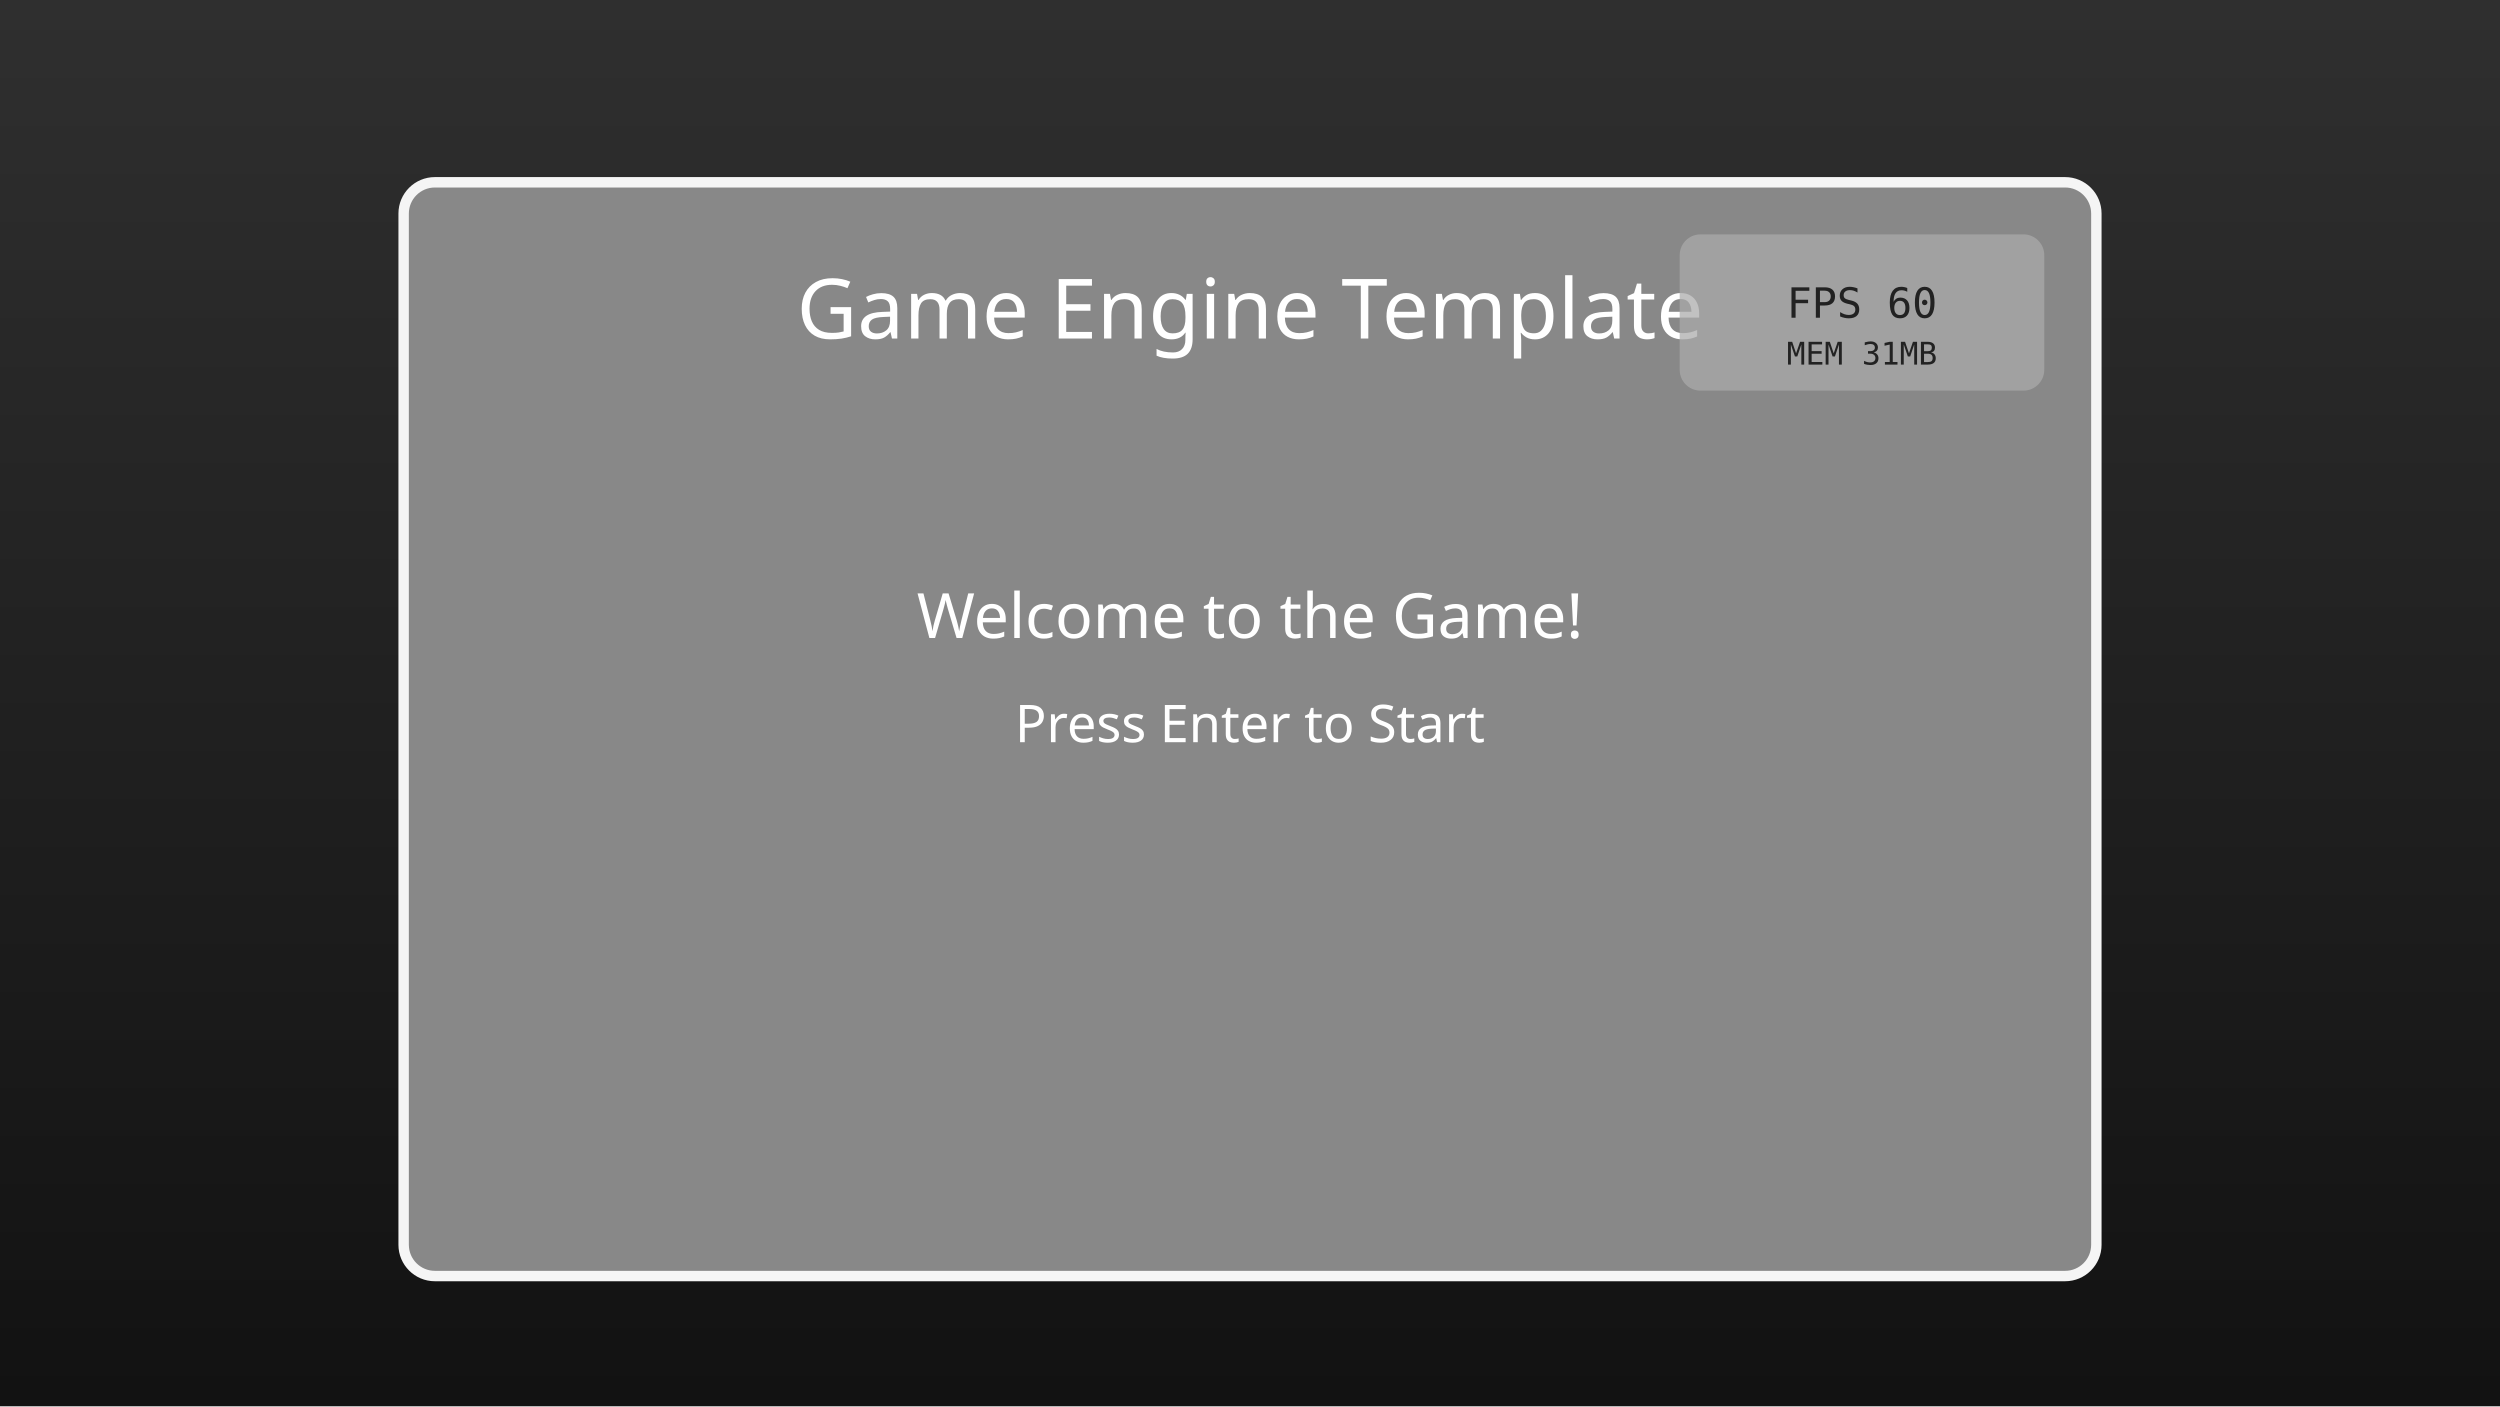
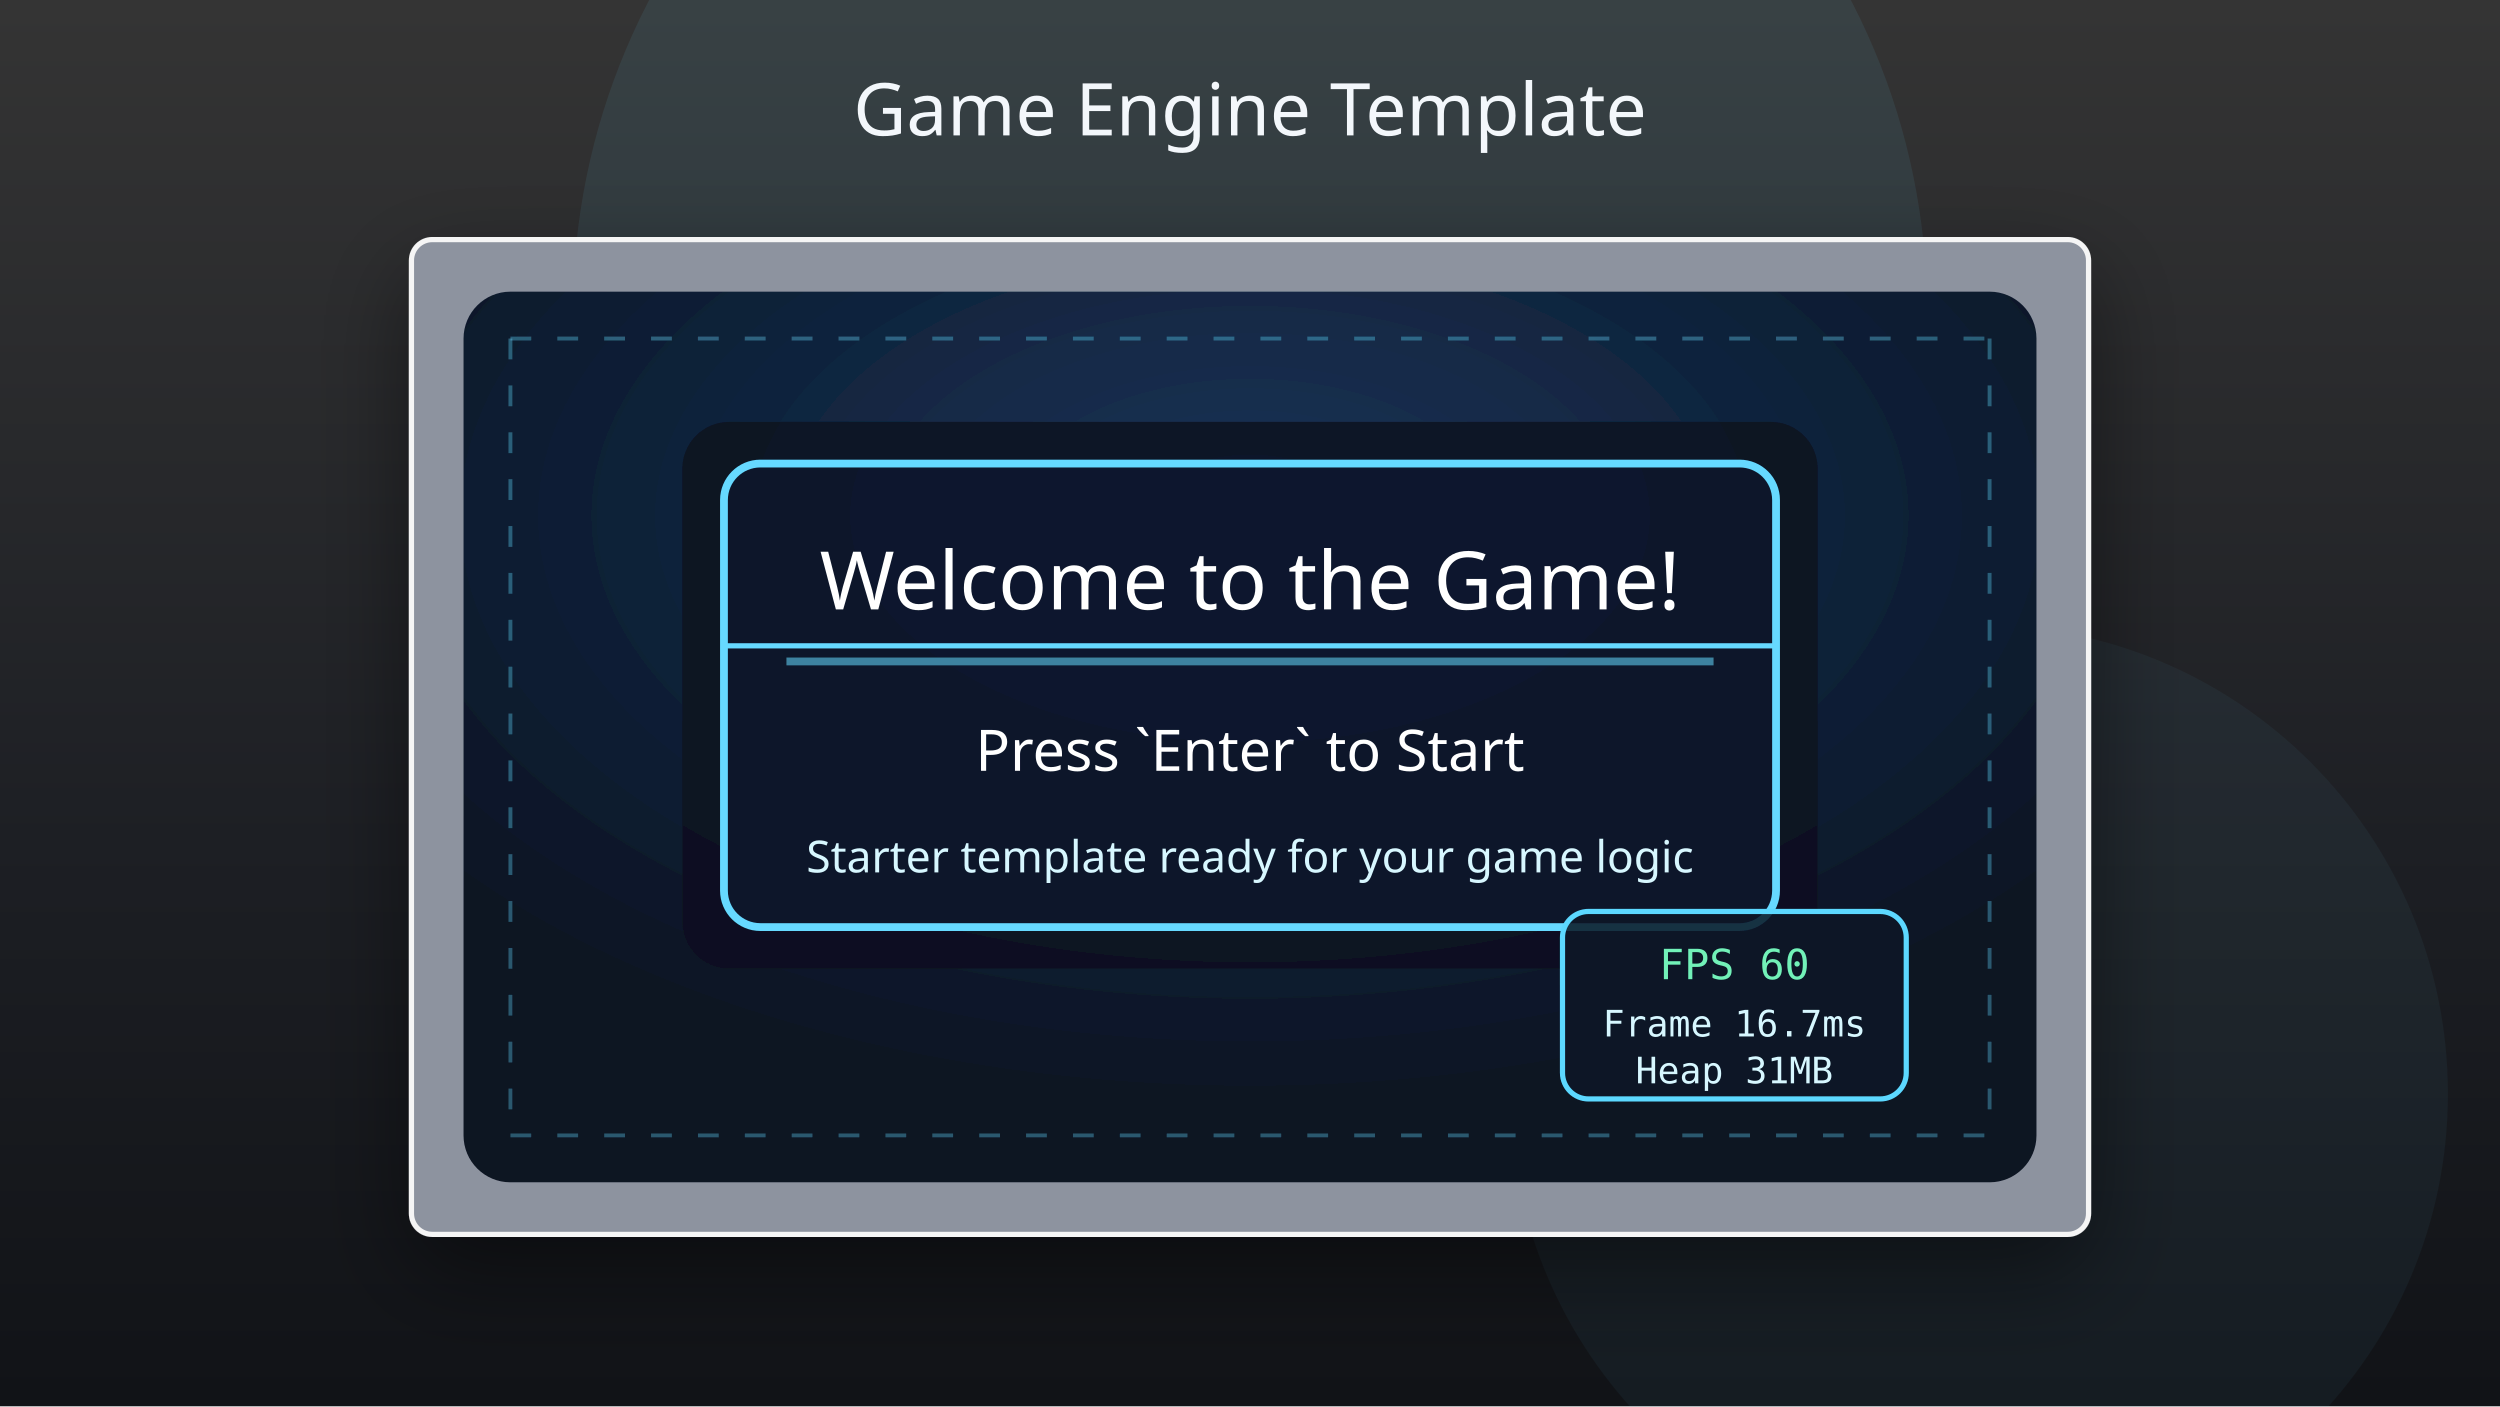
- <svg xmlns="http://www.w3.org/2000/svg" width="960" height="540" viewBox="0 0 960 540" role="img" aria-label="Game engine template preview">
+ <svg xmlns="http://www.w3.org/2000/svg" width="960" height="540" viewBox="0 0 960 540" role="img" aria-label="Game engine template attract screen preview">
  <defs>
-     <linearGradient id="bg" x1="0" y1="0" x2="0" y2="1">
-       <stop offset="0%" stop-color="#2f2f2f" />
-       <stop offset="100%" stop-color="#121212" />
+     <linearGradient id="pageBg" x1="0" y1="0" x2="0" y2="1">
+       <stop offset="0%" stop-color="#343434" />
+       <stop offset="60%" stop-color="#1d1f24" />
+       <stop offset="100%" stop-color="#111317" />
    </linearGradient>
+     <radialGradient id="stageGlow" cx="50%" cy="25%" r="70%">
+       <stop offset="0%" stop-color="#173458" />
+       <stop offset="100%" stop-color="#0a1220" />
+     </radialGradient>
+     <filter id="softShadow" x="-20%" y="-20%" width="140%" height="140%">
+       <feDropShadow dx="0" dy="14" stdDeviation="18" flood-color="#000000" flood-opacity="0.45" />
+     </filter>
  </defs>
-   <rect width="960" height="540" fill="url(#bg)" />
-   <rect x="155" y="70" width="650" height="420" rx="12" ry="12" fill="#888888" stroke="#f5f5f5" stroke-width="4" />
-   <text x="480" y="130" text-anchor="middle" font-family="Segoe UI, Tahoma, sans-serif" font-size="32" fill="#ffffff">Game Engine Template</text>
-   <text x="480" y="245" text-anchor="middle" font-family="Segoe UI, Tahoma, sans-serif" font-size="24" fill="#ffffff">Welcome to the Game!</text>
-   <text x="480" y="285" text-anchor="middle" font-family="Segoe UI, Tahoma, sans-serif" font-size="20" fill="#ffffff">Press Enter to Start</text>
-   <rect x="645" y="90" width="140" height="60" rx="8" ry="8" fill="#AAAAAABB" />
-   <text x="715" y="122" text-anchor="middle" font-family="monospace" font-size="16" fill="#222222">FPS 60</text>
-   <text x="715" y="140" text-anchor="middle" font-family="monospace" font-size="12" fill="#222222">MEM 31MB</text>
+   <rect width="960" height="540" fill="url(#pageBg)" />
+   <circle cx="480" cy="120" r="260" fill="#66d9ff" opacity="0.08" />
+   <circle cx="760" cy="420" r="180" fill="#66d9ff" opacity="0.05" />
+   <text x="480" y="52" text-anchor="middle" font-family="Segoe UI, Tahoma, sans-serif" font-size="28" fill="#f3f7fb">Game Engine Template</text>
+   <g transform="translate(158 92)" filter="url(#softShadow)">
+     <rect x="0" y="0" width="644" height="382" rx="8" fill="#8d939f" stroke="#f5f5f5" stroke-width="2" />
+     <rect x="20" y="20" width="604" height="342" rx="18" fill="url(#stageGlow)" />
+     <rect x="104" y="70" width="436" height="210" rx="18" fill="#07101fcc" />
+     <rect x="120" y="86" width="404" height="178" rx="14" fill="#101a2fcc" stroke="#66d9ff" stroke-width="3" />
+     <line x1="120" y1="156" x2="524" y2="156" stroke="#66d9ff" stroke-width="2" />
+     <line x1="144" y1="162" x2="500" y2="162" stroke="#66d9ff" stroke-width="3" stroke-opacity="0.55" />
+     <rect x="442" y="258" width="132" height="72" rx="10" fill="#0a1626dd" stroke="#5bd8ff" stroke-width="2" />
+     <text x="508" y="284" text-anchor="middle" font-family="Consolas, monospace" font-size="16" fill="#72f1b8">FPS 60</text>
+     <text x="508" y="306" text-anchor="middle" font-family="Consolas, monospace" font-size="14" fill="#d7f7ff">Frame 16.7ms</text>
+     <text x="508" y="324" text-anchor="middle" font-family="Consolas, monospace" font-size="14" fill="#d7f7ff">Heap 31MB</text>
+     <line x1="38" y1="38" x2="606" y2="38" stroke="#66d9ff" stroke-width="1.5" stroke-dasharray="8 10" stroke-opacity="0.35" />
+     <line x1="38" y1="344" x2="606" y2="344" stroke="#66d9ff" stroke-width="1.5" stroke-dasharray="8 10" stroke-opacity="0.35" />
+     <line x1="38" y1="38" x2="38" y2="344" stroke="#66d9ff" stroke-width="1.5" stroke-dasharray="8 10" stroke-opacity="0.35" />
+     <line x1="606" y1="38" x2="606" y2="344" stroke="#66d9ff" stroke-width="1.5" stroke-dasharray="8 10" stroke-opacity="0.35" />
+     <text x="322" y="142" text-anchor="middle" font-family="Segoe UI, Tahoma, sans-serif" font-size="31" fill="#ffffff">Welcome to the Game!</text>
+     <text x="322" y="204" text-anchor="middle" font-family="Segoe UI, Tahoma, sans-serif" font-size="22" fill="#ffffff">Press `Enter` to Start</text>
+     <text x="322" y="243" text-anchor="middle" font-family="Segoe UI, Tahoma, sans-serif" font-size="17" fill="#d7f7ff">Starter template ready for your game logic</text>
+   </g>
</svg>
